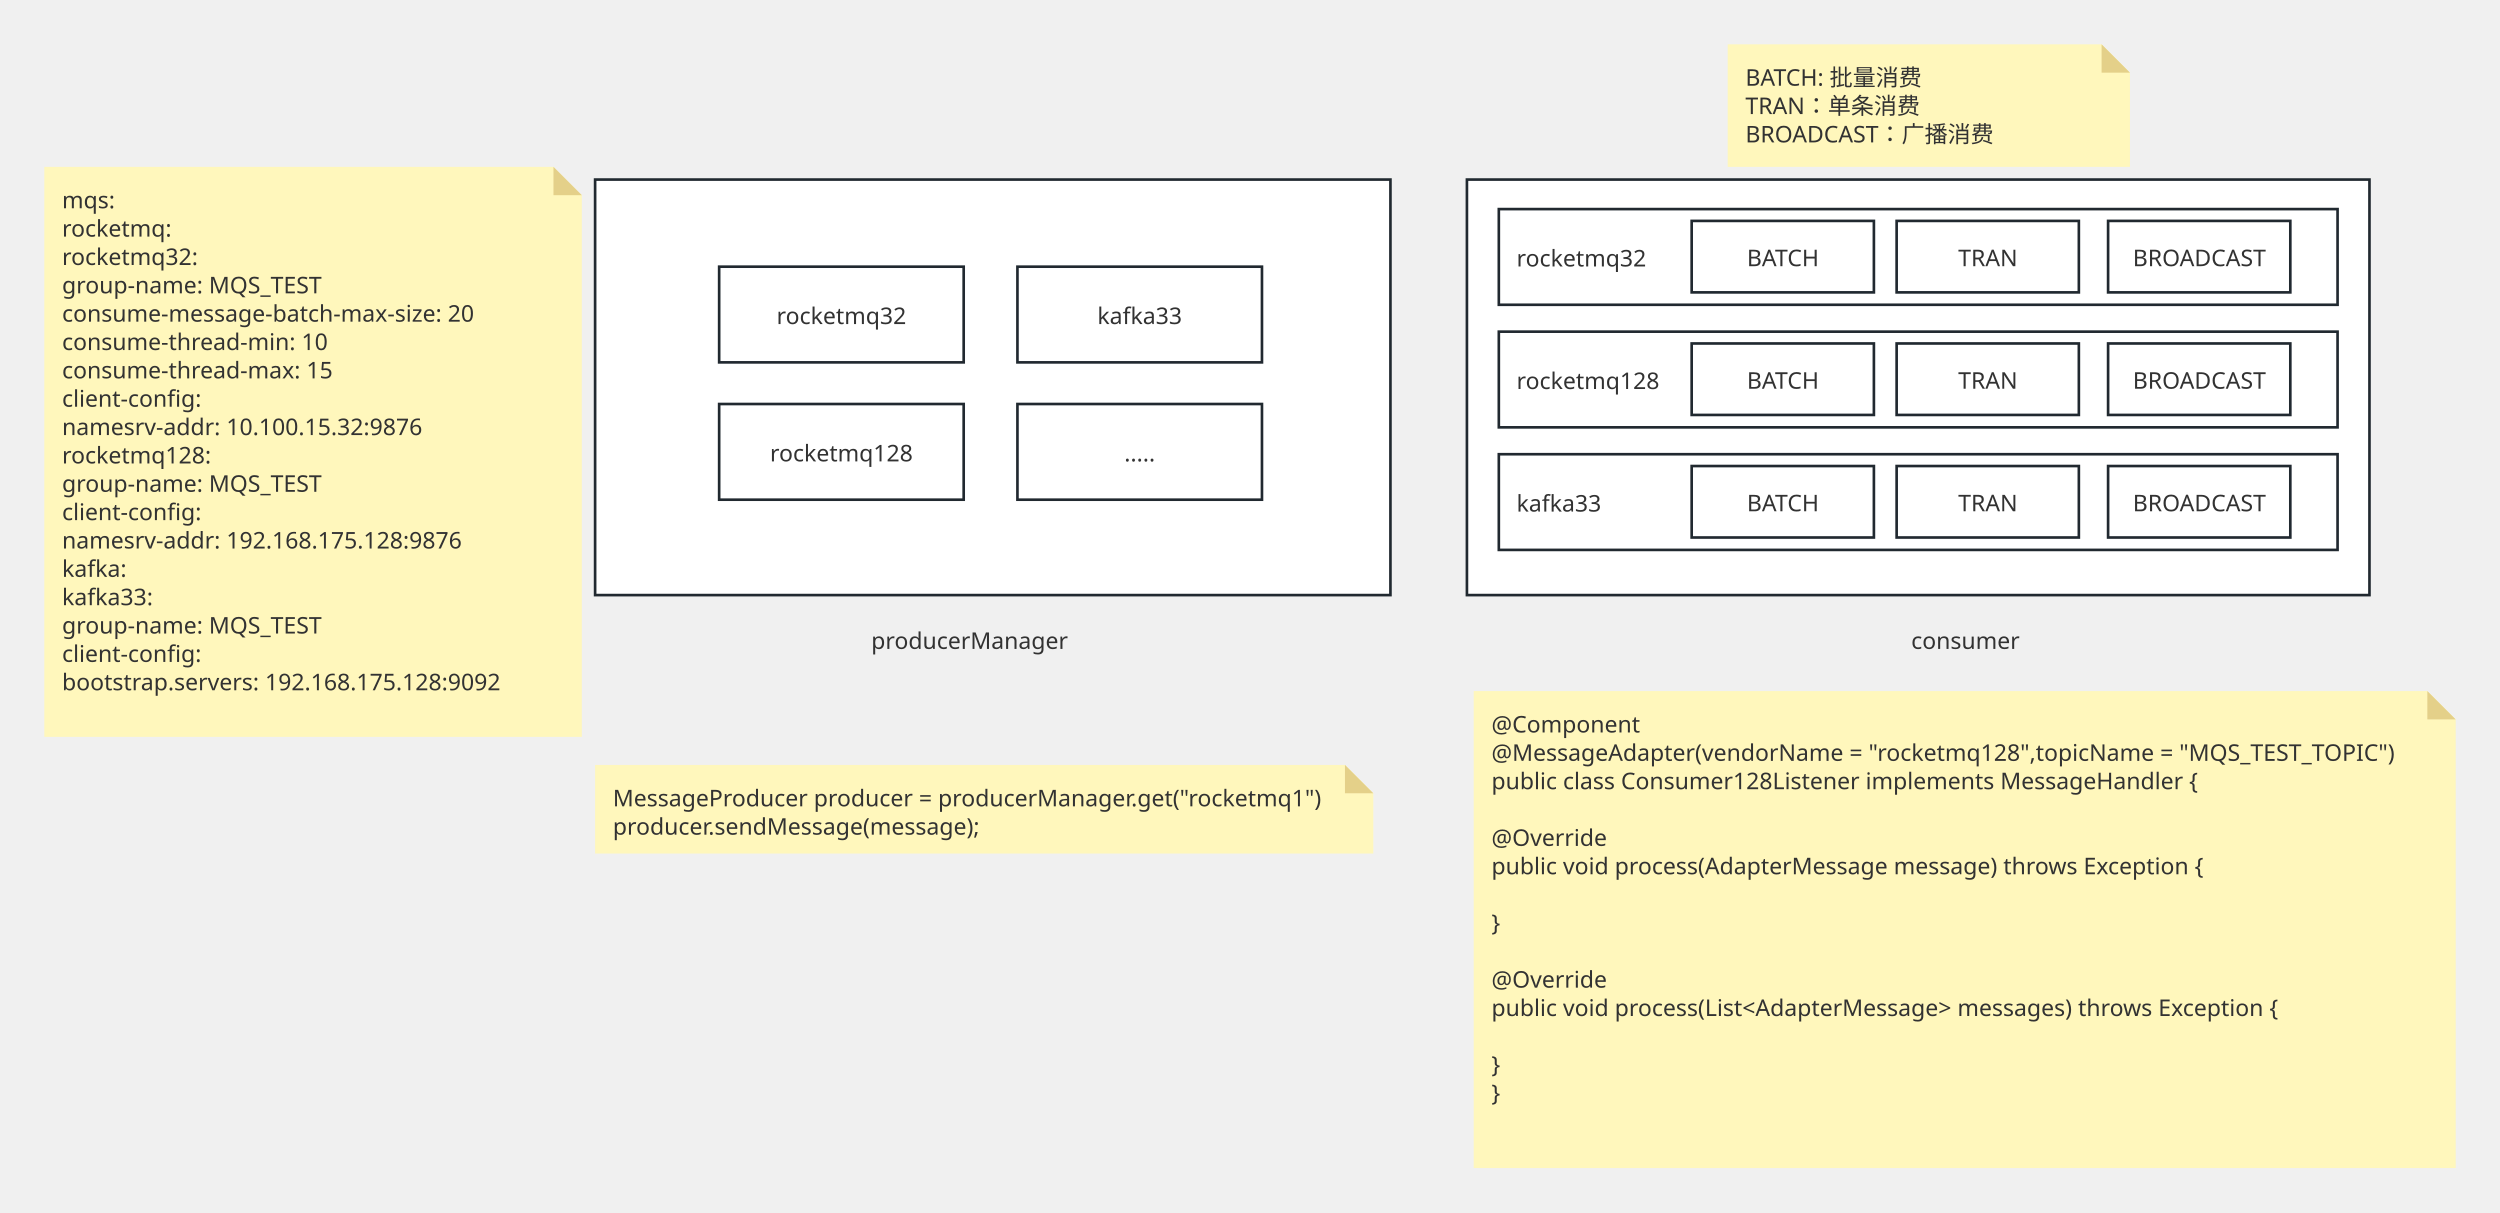
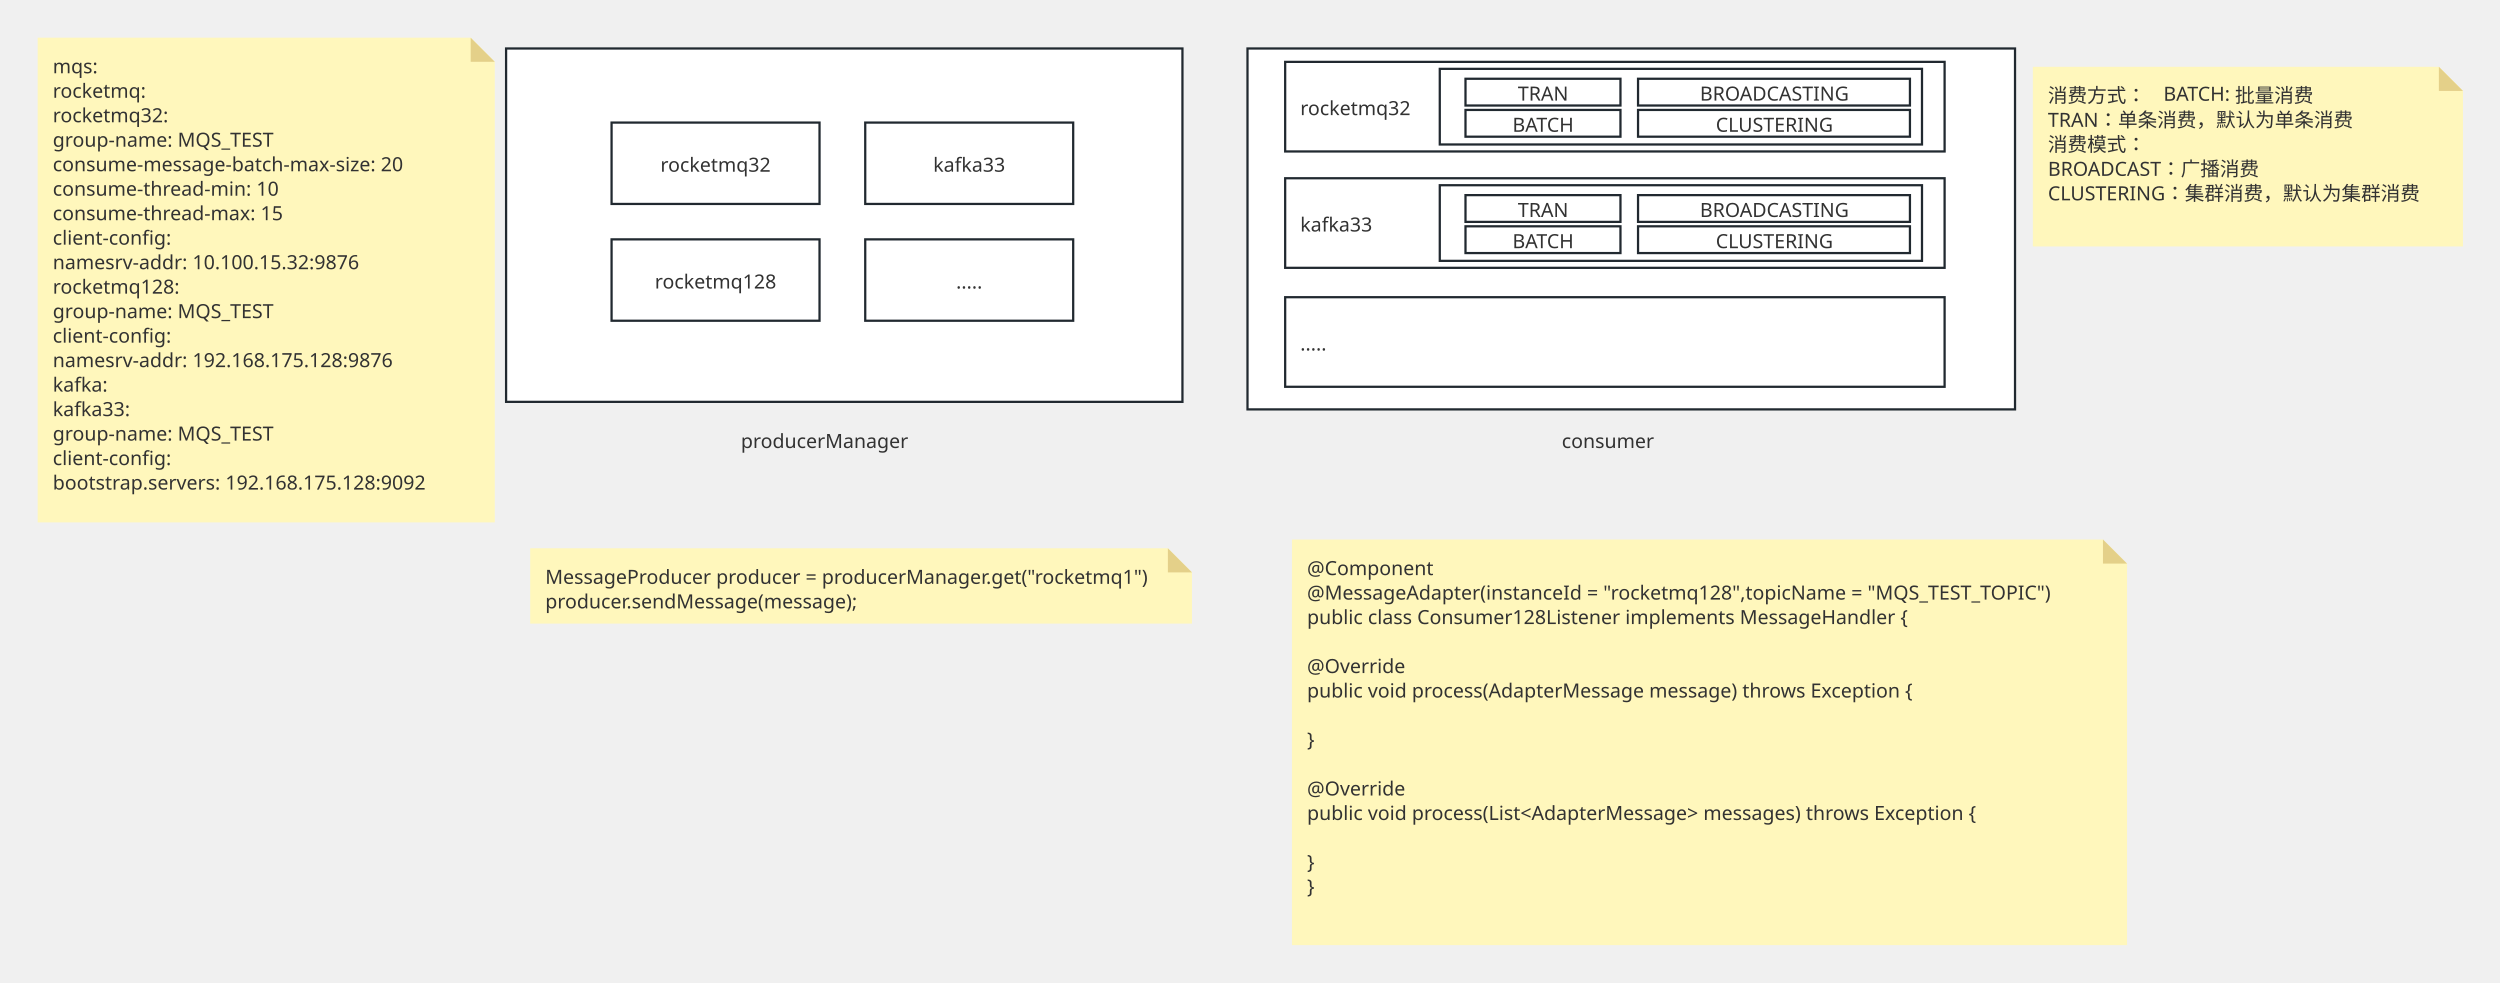
- <svg xmlns="http://www.w3.org/2000/svg" id="SvgjsSvg1006" width="1410.844" height="684.167" version="1.1">
+ <svg xmlns="http://www.w3.org/2000/svg" id="SvgjsSvg1006" width="1659" height="652.012" version="1.1">
  <defs id="SvgjsDefs1007">
    <pattern patternUnits="userSpaceOnUse" id="pattern_mark_0" width="300" height="300">
      <text x="150" y="100" fill="rgba(229,229,229,0.8)" font-size="18" transform="rotate(-45, 150, 150)" style="dominant-baseline: middle; text-anchor: middle;" />
    </pattern>
    <pattern patternUnits="userSpaceOnUse" id="pattern_mark_1" width="300" height="300">
      <text x="150" y="200" fill="rgba(229,229,229,0.8)" font-size="18" transform="rotate(-45, 150, 150)" style="dominant-baseline: middle; text-anchor: middle;" />
    </pattern>
  </defs>
-   <rect id="svgbackgroundid" width="1410.844" height="684.167" fill="transparent" />
-   <rect id="SvgjsRect1009" width="1410.844" height="684.167" fill="url(#pattern_mark_0)" />
-   <rect id="SvgjsRect1010" width="1410.844" height="684.167" fill="url(#pattern_mark_1)" />
-   <g id="SvgjsG1011" transform="translate(335.8437,101.3333)">
+   <rect id="svgbackgroundid" width="1659" height="652.012" fill="transparent" />
+   <rect id="SvgjsRect1009" width="1659" height="652.012" fill="url(#pattern_mark_0)" />
+   <rect id="SvgjsRect1010" width="1659" height="652.012" fill="url(#pattern_mark_1)" />
+   <g id="SvgjsG1011" transform="translate(335.8375,32.175)">
    <path id="SvgjsPath1012" d="M 0 0L 448.833 0L 448.833 234.5L 0 234.5Z" stroke="rgba(33,41,48,1)" stroke-width="1.5" fill-opacity="1" fill="#ffffff" />
    <g id="SvgjsG1013">
      <text id="SvgjsText1014" font-family="微软雅黑" text-anchor="middle" font-size="13px" width="429px" fill="#323232" font-weight="400" align="middle" lineHeight="125%" anchor="middle" family="微软雅黑" size="13px" weight="400" font-style="" opacity="1" y="106.625" transform="rotate(0)" />
    </g>
  </g>
-   <g id="SvgjsG1015" transform="translate(439.6771,340.8333)">
+   <g id="SvgjsG1015" transform="translate(439.6708,271.675)">
    <path id="SvgjsPath1016" d="M 0 0L 214.167 0L 214.167 40L 0 40Z" stroke="none" fill="none" />
    <g id="SvgjsG1017">
      <text id="SvgjsText1018" font-family="微软雅黑" text-anchor="middle" font-size="13px" width="215px" fill="#323232" font-weight="400" align="middle" lineHeight="125%" anchor="middle" family="微软雅黑" size="13px" weight="400" font-style="" opacity="1" y="9.375" transform="rotate(0)">
-         <tspan id="SvgjsTspan1019" dy="16" x="107.5">
-           <tspan id="SvgjsTspan1020" style="text-decoration:;">producerManager</tspan>
-         </tspan>
-       </text>
-     </g>
-   </g>
-   <g id="SvgjsG1021" transform="translate(405.8437,150.5)">
+         <tspan id="SvgjsTspan1019" dy="16.25" x="107.5">
+           <tspan id="SvgjsTspan1020" style="">producerManager</tspan>
+         </tspan>
+       </text>
+     </g>
+   </g>
+   <g id="SvgjsG1021" transform="translate(405.8375,81.34166)">
    <path id="SvgjsPath1022" d="M 0 0L 138 0L 138 54L 0 54Z" stroke="rgba(33,41,48,1)" stroke-width="1.5" fill-opacity="1" fill="#ffffff" />
    <g id="SvgjsG1023">
      <text id="SvgjsText1024" font-family="微软雅黑" text-anchor="middle" font-size="13px" width="118px" fill="#323232" font-weight="400" align="middle" lineHeight="125%" anchor="middle" family="微软雅黑" size="13px" weight="400" font-style="" opacity="1" y="16.375" transform="rotate(0)">
-         <tspan id="SvgjsTspan1025" dy="16" x="69">
-           <tspan id="SvgjsTspan1026" style="text-decoration:;">rocketmq32</tspan>
-         </tspan>
-       </text>
-     </g>
-   </g>
-   <g id="SvgjsG1027" transform="translate(405.8437,228)">
+         <tspan id="SvgjsTspan1025" dy="16.25" x="69">
+           <tspan id="SvgjsTspan1026" style="">rocketmq32</tspan>
+         </tspan>
+       </text>
+     </g>
+   </g>
+   <g id="SvgjsG1027" transform="translate(405.8375,158.8417)">
    <path id="SvgjsPath1028" d="M 0 0L 138 0L 138 54L 0 54Z" stroke="rgba(33,41,48,1)" stroke-width="1.5" fill-opacity="1" fill="#ffffff" />
    <g id="SvgjsG1029">
      <text id="SvgjsText1030" font-family="微软雅黑" text-anchor="middle" font-size="13px" width="118px" fill="#323232" font-weight="400" align="middle" lineHeight="125%" anchor="middle" family="微软雅黑" size="13px" weight="400" font-style="" opacity="1" y="16.375" transform="rotate(0)">
-         <tspan id="SvgjsTspan1031" dy="16" x="69">
-           <tspan id="SvgjsTspan1032" style="text-decoration:;">rocketmq128</tspan>
-         </tspan>
-       </text>
-     </g>
-   </g>
-   <g id="SvgjsG1033" transform="translate(574.1771,150.5)">
+         <tspan id="SvgjsTspan1031" dy="16.25" x="69">
+           <tspan id="SvgjsTspan1032" style="">rocketmq128</tspan>
+         </tspan>
+       </text>
+     </g>
+   </g>
+   <g id="SvgjsG1033" transform="translate(574.1708,81.34166)">
    <path id="SvgjsPath1034" d="M 0 0L 138 0L 138 54L 0 54Z" stroke="rgba(33,41,48,1)" stroke-width="1.5" fill-opacity="1" fill="#ffffff" />
    <g id="SvgjsG1035">
      <text id="SvgjsText1036" font-family="微软雅黑" text-anchor="middle" font-size="13px" width="118px" fill="#323232" font-weight="400" align="middle" lineHeight="125%" anchor="middle" family="微软雅黑" size="13px" weight="400" font-style="" opacity="1" y="16.375" transform="rotate(0)">
-         <tspan id="SvgjsTspan1037" dy="16" x="69">
-           <tspan id="SvgjsTspan1038" style="text-decoration:;">kafka33</tspan>
-         </tspan>
-       </text>
-     </g>
-   </g>
-   <g id="SvgjsG1039" transform="translate(574.1771,228)">
+         <tspan id="SvgjsTspan1037" dy="16.25" x="69">
+           <tspan id="SvgjsTspan1038" style="">kafka33</tspan>
+         </tspan>
+       </text>
+     </g>
+   </g>
+   <g id="SvgjsG1039" transform="translate(574.1708,158.8417)">
    <path id="SvgjsPath1040" d="M 0 0L 138 0L 138 54L 0 54Z" stroke="rgba(33,41,48,1)" stroke-width="1.5" fill-opacity="1" fill="#ffffff" />
    <g id="SvgjsG1041">
      <text id="SvgjsText1042" font-family="微软雅黑" text-anchor="middle" font-size="13px" width="118px" fill="#323232" font-weight="400" align="middle" lineHeight="125%" anchor="middle" family="微软雅黑" size="13px" weight="400" font-style="" opacity="1" y="16.375" transform="rotate(0)">
-         <tspan id="SvgjsTspan1043" dy="16" x="69">
-           <tspan id="SvgjsTspan1044" style="text-decoration:;">.....</tspan>
-         </tspan>
-       </text>
-     </g>
-   </g>
-   <g id="SvgjsG1045" transform="translate(335.8437,431.6667)">
+         <tspan id="SvgjsTspan1043" dy="16.25" x="69">
+           <tspan id="SvgjsTspan1044" style="">.....</tspan>
+         </tspan>
+       </text>
+     </g>
+   </g>
+   <g id="SvgjsG1045" transform="translate(351.8375,363.8417)">
    <path id="SvgjsPath1046" d="M 0 0L 423.167 0L 439.167 16L 439.167 50L 0 50L 0 0Z" stroke="none" fill-opacity="1" fill="#fff7bc" />
    <path id="SvgjsPath1047" d="M 423.167 0L 423.167 16L 439.167 16Z" stroke="none" fill-opacity="1" fill="#e4d089" />
    <path id="SvgjsPath1048" d="M 0 0L 423.167 0L 439.167 16L 439.167 50L 0 50L 0 0Z" stroke="none" fill="none" />
    <g id="SvgjsG1049">
      <text id="SvgjsText1050" font-family="微软雅黑" text-anchor="start" font-size="13px" width="420px" fill="#323232" font-weight="400" align="top" lineHeight="125%" anchor="start" family="微软雅黑" size="13px" weight="400" font-style="" opacity="1" y="7.375" transform="rotate(0)">
-         <tspan id="SvgjsTspan1051" dy="16" x="10">
-           <tspan id="SvgjsTspan1052" style="text-decoration:;">MessageProducer producer = producerManager.get("rocketmq1")</tspan>
-         </tspan>
-         <tspan id="SvgjsTspan1053" dy="16" x="10">
-           <tspan id="SvgjsTspan1054" style="text-decoration:;">producer.sendMessage(message);</tspan>
-         </tspan>
-       </text>
-     </g>
-   </g>
-   <g id="SvgjsG1055" transform="translate(25.0104,94.16667)">
+         <tspan id="SvgjsTspan1051" dy="16.25" x="10">
+           <tspan id="SvgjsTspan1052" style="">MessageProducer producer = producerManager.get("rocketmq1")</tspan>
+         </tspan>
+         <tspan id="SvgjsTspan1053" dy="16.25" x="10">
+           <tspan id="SvgjsTspan1054" style="">producer.sendMessage(message);</tspan>
+         </tspan>
+       </text>
+     </g>
+   </g>
+   <g id="SvgjsG1055" transform="translate(25.00417,25.00833)">
    <path id="SvgjsPath1056" d="M 0 0L 287.333 0L 303.333 16L 303.333 321.667L 0 321.667L 0 0Z" stroke="none" fill-opacity="1" fill="#fff7bc" />
    <path id="SvgjsPath1057" d="M 287.333 0L 287.333 16L 303.333 16Z" stroke="none" fill-opacity="1" fill="#e4d089" />
    <path id="SvgjsPath1058" d="M 0 0L 287.333 0L 303.333 16L 303.333 321.667L 0 321.667L 0 0Z" stroke="none" fill="none" />
    <g id="SvgjsG1059">
      <text id="SvgjsText1060" font-family="微软雅黑" text-anchor="start" font-size="13px" width="284px" fill="#323232" font-weight="400" align="top" lineHeight="125%" anchor="start" family="微软雅黑" size="13px" weight="400" font-style="" opacity="1" y="7.375" transform="rotate(0)">
-         <tspan id="SvgjsTspan1061" dy="16" x="10">
-           <tspan id="SvgjsTspan1062" style="text-decoration:;">mqs:</tspan>
-         </tspan>
-         <tspan id="SvgjsTspan1063" dy="16" x="10">
-           <tspan id="SvgjsTspan1064" style="text-decoration:;">  rocketmq:</tspan>
-         </tspan>
-         <tspan id="SvgjsTspan1065" dy="16" x="10">
-           <tspan id="SvgjsTspan1066" style="text-decoration:;">    rocketmq32:</tspan>
-         </tspan>
-         <tspan id="SvgjsTspan1067" dy="16" x="10">
-           <tspan id="SvgjsTspan1068" style="text-decoration:;">      group-name: MQS_TEST</tspan>
-         </tspan>
-         <tspan id="SvgjsTspan1069" dy="16" x="10">
-           <tspan id="SvgjsTspan1070" style="text-decoration:;">      consume-message-batch-max-size: 20</tspan>
-         </tspan>
-         <tspan id="SvgjsTspan1071" dy="16" x="10">
-           <tspan id="SvgjsTspan1072" style="text-decoration:;">      consume-thread-min: 10</tspan>
-         </tspan>
-         <tspan id="SvgjsTspan1073" dy="16" x="10">
-           <tspan id="SvgjsTspan1074" style="text-decoration:;">      consume-thread-max: 15</tspan>
-         </tspan>
-         <tspan id="SvgjsTspan1075" dy="16" x="10">
-           <tspan id="SvgjsTspan1076" style="text-decoration:;">      client-config:</tspan>
-         </tspan>
-         <tspan id="SvgjsTspan1077" dy="16" x="10">
-           <tspan id="SvgjsTspan1078" style="text-decoration:;">        namesrv-addr: 10.100.15.32:9876</tspan>
-         </tspan>
-         <tspan id="SvgjsTspan1079" dy="16" x="10">
-           <tspan id="SvgjsTspan1080" style="text-decoration:;">    rocketmq128:</tspan>
-         </tspan>
-         <tspan id="SvgjsTspan1081" dy="16" x="10">
-           <tspan id="SvgjsTspan1082" style="text-decoration:;">      group-name: MQS_TEST</tspan>
-         </tspan>
-         <tspan id="SvgjsTspan1083" dy="16" x="10">
-           <tspan id="SvgjsTspan1084" style="text-decoration:;">      client-config:</tspan>
-         </tspan>
-         <tspan id="SvgjsTspan1085" dy="16" x="10">
-           <tspan id="SvgjsTspan1086" style="text-decoration:;">        namesrv-addr: 192.168.175.128:9876</tspan>
-         </tspan>
-         <tspan id="SvgjsTspan1087" dy="16" x="10">
-           <tspan id="SvgjsTspan1088" style="text-decoration:;">  kafka:</tspan>
-         </tspan>
-         <tspan id="SvgjsTspan1089" dy="16" x="10">
-           <tspan id="SvgjsTspan1090" style="text-decoration:;">    kafka33:</tspan>
-         </tspan>
-         <tspan id="SvgjsTspan1091" dy="16" x="10">
-           <tspan id="SvgjsTspan1092" style="text-decoration:;">      group-name: MQS_TEST</tspan>
-         </tspan>
-         <tspan id="SvgjsTspan1093" dy="16" x="10">
-           <tspan id="SvgjsTspan1094" style="text-decoration:;">      client-config:</tspan>
-         </tspan>
-         <tspan id="SvgjsTspan1095" dy="16" x="10">
-           <tspan id="SvgjsTspan1096" style="text-decoration:;">        bootstrap.servers: 192.168.175.128:9092</tspan>
-         </tspan>
-       </text>
-     </g>
-   </g>
-   <g id="SvgjsG1097" transform="translate(827.8437,101.3333)">
-     <path id="SvgjsPath1098" d="M 0 0L 509.333 0L 509.333 234.5L 0 234.5Z" stroke="rgba(33,41,48,1)" stroke-width="1.5" fill-opacity="1" fill="#ffffff" />
+         <tspan id="SvgjsTspan1061" dy="16.25" x="10">
+           <tspan id="SvgjsTspan1062" style="">mqs:</tspan>
+         </tspan>
+         <tspan id="SvgjsTspan1063" dy="16.25" x="10">
+           <tspan id="SvgjsTspan1064" style="">  rocketmq:</tspan>
+         </tspan>
+         <tspan id="SvgjsTspan1065" dy="16.25" x="10">
+           <tspan id="SvgjsTspan1066" style="">    rocketmq32:</tspan>
+         </tspan>
+         <tspan id="SvgjsTspan1067" dy="16.25" x="10">
+           <tspan id="SvgjsTspan1068" style="">      group-name: MQS_TEST</tspan>
+         </tspan>
+         <tspan id="SvgjsTspan1069" dy="16.25" x="10">
+           <tspan id="SvgjsTspan1070" style="">      consume-message-batch-max-size: 20</tspan>
+         </tspan>
+         <tspan id="SvgjsTspan1071" dy="16.25" x="10">
+           <tspan id="SvgjsTspan1072" style="">      consume-thread-min: 10</tspan>
+         </tspan>
+         <tspan id="SvgjsTspan1073" dy="16.25" x="10">
+           <tspan id="SvgjsTspan1074" style="">      consume-thread-max: 15</tspan>
+         </tspan>
+         <tspan id="SvgjsTspan1075" dy="16.25" x="10">
+           <tspan id="SvgjsTspan1076" style="">      client-config:</tspan>
+         </tspan>
+         <tspan id="SvgjsTspan1077" dy="16.25" x="10">
+           <tspan id="SvgjsTspan1078" style="">        namesrv-addr: 10.100.15.32:9876</tspan>
+         </tspan>
+         <tspan id="SvgjsTspan1079" dy="16.25" x="10">
+           <tspan id="SvgjsTspan1080" style="">    rocketmq128:</tspan>
+         </tspan>
+         <tspan id="SvgjsTspan1081" dy="16.25" x="10">
+           <tspan id="SvgjsTspan1082" style="">      group-name: MQS_TEST</tspan>
+         </tspan>
+         <tspan id="SvgjsTspan1083" dy="16.25" x="10">
+           <tspan id="SvgjsTspan1084" style="">      client-config:</tspan>
+         </tspan>
+         <tspan id="SvgjsTspan1085" dy="16.25" x="10">
+           <tspan id="SvgjsTspan1086" style="">        namesrv-addr: 192.168.175.128:9876</tspan>
+         </tspan>
+         <tspan id="SvgjsTspan1087" dy="16.25" x="10">
+           <tspan id="SvgjsTspan1088" style="">  kafka:</tspan>
+         </tspan>
+         <tspan id="SvgjsTspan1089" dy="16.25" x="10">
+           <tspan id="SvgjsTspan1090" style="">    kafka33:</tspan>
+         </tspan>
+         <tspan id="SvgjsTspan1091" dy="16.25" x="10">
+           <tspan id="SvgjsTspan1092" style="">      group-name: MQS_TEST</tspan>
+         </tspan>
+         <tspan id="SvgjsTspan1093" dy="16.25" x="10">
+           <tspan id="SvgjsTspan1094" style="">      client-config:</tspan>
+         </tspan>
+         <tspan id="SvgjsTspan1095" dy="16.25" x="10">
+           <tspan id="SvgjsTspan1096" style="">        bootstrap.servers: 192.168.175.128:9092</tspan>
+         </tspan>
+       </text>
+     </g>
+   </g>
+   <g id="SvgjsG1097" transform="translate(827.8375,32.175)">
+     <path id="SvgjsPath1098" d="M 0 0L 509.333 0L 509.333 239.5L 0 239.5Z" stroke="rgba(33,41,48,1)" stroke-width="1.5" fill-opacity="1" fill="#ffffff" />
    <g id="SvgjsG1099">
-       <text id="SvgjsText1100" font-family="微软雅黑" text-anchor="middle" font-size="13px" width="490px" fill="#323232" font-weight="400" align="middle" lineHeight="125%" anchor="middle" family="微软雅黑" size="13px" weight="400" font-style="" opacity="1" y="106.625" transform="rotate(0)" />
-     </g>
-   </g>
-   <g id="SvgjsG1101" transform="translate(845.8437,118)">
-     <path id="SvgjsPath1102" d="M 0 0L 473.333 0L 473.333 54L 0 54Z" stroke="rgba(33,41,48,1)" stroke-width="1.5" fill-opacity="1" fill="#ffffff" />
+       <text id="SvgjsText1100" font-family="微软雅黑" text-anchor="middle" font-size="13px" width="490px" fill="#323232" font-weight="400" align="middle" lineHeight="125%" anchor="middle" family="微软雅黑" size="13px" weight="400" font-style="" opacity="1" y="109.125" transform="rotate(0)" />
+     </g>
+   </g>
+   <g id="SvgjsG1101" transform="translate(959.5042,271.675)">
+     <path id="SvgjsPath1102" d="M 0 0L 214.167 0L 214.167 40L 0 40Z" stroke="none" fill="none" />
    <g id="SvgjsG1103">
-       <text id="SvgjsText1104" font-family="微软雅黑" text-anchor="start" font-size="13px" width="454px" fill="#323232" font-weight="400" align="middle" lineHeight="125%" anchor="start" family="微软雅黑" size="13px" weight="400" font-style="" opacity="1" y="16.375" transform="rotate(0)">
-         <tspan id="SvgjsTspan1105" dy="16" x="10">
-           <tspan id="SvgjsTspan1106" style="text-decoration:;">rocketmq32</tspan>
-         </tspan>
-       </text>
-     </g>
-   </g>
-   <g id="SvgjsG1107" transform="translate(1001.677,340.8333)">
-     <path id="SvgjsPath1108" d="M 0 0L 214.167 0L 214.167 40L 0 40Z" stroke="none" fill="none" />
-     <g id="SvgjsG1109">
-       <text id="SvgjsText1110" font-family="微软雅黑" text-anchor="middle" font-size="13px" width="215px" fill="#323232" font-weight="400" align="middle" lineHeight="125%" anchor="middle" family="微软雅黑" size="13px" weight="400" font-style="" opacity="1" y="9.375" transform="rotate(0)">
-         <tspan id="SvgjsTspan1111" dy="16" x="107.5">
-           <tspan id="SvgjsTspan1112" style="text-decoration:;">consumer</tspan>
-         </tspan>
-       </text>
-     </g>
-   </g>
-   <g id="SvgjsG1113" transform="translate(1189.677,124.6667)">
-     <path id="SvgjsPath1114" d="M 0 0L 102.833 0L 102.833 40.333L 0 40.333Z" stroke="rgba(33,41,48,1)" stroke-width="1.5" fill-opacity="1" fill="#ffffff" />
-     <g id="SvgjsG1115">
-       <text id="SvgjsText1116" font-family="微软雅黑" text-anchor="middle" font-size="13px" width="83px" fill="#323232" font-weight="400" align="middle" lineHeight="125%" anchor="middle" family="微软雅黑" size="13px" weight="400" font-style="" opacity="1" y="9.542" transform="rotate(0)">
-         <tspan id="SvgjsTspan1117" dy="16" x="51.5">
-           <tspan id="SvgjsTspan1118" style="text-decoration:;">BROADCAST</tspan>
-         </tspan>
-       </text>
-     </g>
-   </g>
-   <g id="SvgjsG1119" transform="translate(954.6771,124.6667)">
-     <path id="SvgjsPath1120" d="M 0 0L 102.833 0L 102.833 40.333L 0 40.333Z" stroke="rgba(33,41,48,1)" stroke-width="1.5" fill-opacity="1" fill="#ffffff" />
-     <g id="SvgjsG1121">
-       <text id="SvgjsText1122" font-family="微软雅黑" text-anchor="middle" font-size="13px" width="83px" fill="#323232" font-weight="400" align="middle" lineHeight="125%" anchor="middle" family="微软雅黑" size="13px" weight="400" font-style="" opacity="1" y="9.542" transform="rotate(0)">
-         <tspan id="SvgjsTspan1123" dy="16" x="51.5">
-           <tspan id="SvgjsTspan1124" style="text-decoration:;fill: rgb(50, 50, 50);">BATCH</tspan>
-         </tspan>
-       </text>
-     </g>
-   </g>
-   <g id="SvgjsG1125" transform="translate(1070.344,124.6667)">
-     <path id="SvgjsPath1126" d="M 0 0L 102.833 0L 102.833 40.333L 0 40.333Z" stroke="rgba(33,41,48,1)" stroke-width="1.5" fill-opacity="1" fill="#ffffff" />
-     <g id="SvgjsG1127">
-       <text id="SvgjsText1128" font-family="微软雅黑" text-anchor="middle" font-size="13px" width="83px" fill="#323232" font-weight="400" align="middle" lineHeight="125%" anchor="middle" family="微软雅黑" size="13px" weight="400" font-style="" opacity="1" y="9.542" transform="rotate(0)">
-         <tspan id="SvgjsTspan1129" dy="16" x="51.5">
-           <tspan id="SvgjsTspan1130" style="text-decoration:;fill: rgb(50, 50, 50);">TRAN</tspan>
-         </tspan>
-       </text>
-     </g>
-   </g>
-   <g id="SvgjsG1131" transform="translate(845.8437,187.1667)">
-     <path id="SvgjsPath1132" d="M 0 0L 473.333 0L 473.333 54L 0 54Z" stroke="rgba(33,41,48,1)" stroke-width="1.5" fill-opacity="1" fill="#ffffff" />
-     <g id="SvgjsG1133">
-       <text id="SvgjsText1134" font-family="微软雅黑" text-anchor="start" font-size="13px" width="454px" fill="#323232" font-weight="400" align="middle" lineHeight="125%" anchor="start" family="微软雅黑" size="13px" weight="400" font-style="" opacity="1" y="16.375" transform="rotate(0)">
-         <tspan id="SvgjsTspan1135" dy="16" x="10">
-           <tspan id="SvgjsTspan1136" style="text-decoration:;">rocketmq128</tspan>
-         </tspan>
-       </text>
-     </g>
-   </g>
-   <g id="SvgjsG1137" transform="translate(1189.677,193.8333)">
-     <path id="SvgjsPath1138" d="M 0 0L 102.833 0L 102.833 40.333L 0 40.333Z" stroke="rgba(33,41,48,1)" stroke-width="1.5" fill-opacity="1" fill="#ffffff" />
-     <g id="SvgjsG1139">
-       <text id="SvgjsText1140" font-family="微软雅黑" text-anchor="middle" font-size="13px" width="83px" fill="#323232" font-weight="400" align="middle" lineHeight="125%" anchor="middle" family="微软雅黑" size="13px" weight="400" font-style="" opacity="1" y="9.542" transform="rotate(0)">
-         <tspan id="SvgjsTspan1141" dy="16" x="51.5">
-           <tspan id="SvgjsTspan1142" style="text-decoration:;">BROADCAST</tspan>
-         </tspan>
-       </text>
-     </g>
-   </g>
-   <g id="SvgjsG1143" transform="translate(954.6771,193.8333)">
-     <path id="SvgjsPath1144" d="M 0 0L 102.833 0L 102.833 40.333L 0 40.333Z" stroke="rgba(33,41,48,1)" stroke-width="1.5" fill-opacity="1" fill="#ffffff" />
-     <g id="SvgjsG1145">
-       <text id="SvgjsText1146" font-family="微软雅黑" text-anchor="middle" font-size="13px" width="83px" fill="#323232" font-weight="400" align="middle" lineHeight="125%" anchor="middle" family="微软雅黑" size="13px" weight="400" font-style="" opacity="1" y="9.542" transform="rotate(0)">
-         <tspan id="SvgjsTspan1147" dy="16" x="51.5">
-           <tspan id="SvgjsTspan1148" style="text-decoration:;fill: rgb(50, 50, 50);">BATCH</tspan>
-         </tspan>
-       </text>
-     </g>
-   </g>
-   <g id="SvgjsG1149" transform="translate(1070.344,193.8333)">
-     <path id="SvgjsPath1150" d="M 0 0L 102.833 0L 102.833 40.333L 0 40.333Z" stroke="rgba(33,41,48,1)" stroke-width="1.5" fill-opacity="1" fill="#ffffff" />
-     <g id="SvgjsG1151">
-       <text id="SvgjsText1152" font-family="微软雅黑" text-anchor="middle" font-size="13px" width="83px" fill="#323232" font-weight="400" align="middle" lineHeight="125%" anchor="middle" family="微软雅黑" size="13px" weight="400" font-style="" opacity="1" y="9.542" transform="rotate(0)">
-         <tspan id="SvgjsTspan1153" dy="16" x="51.5">
-           <tspan id="SvgjsTspan1154" style="text-decoration:;fill: rgb(50, 50, 50);">TRAN</tspan>
-         </tspan>
-       </text>
-     </g>
-   </g>
-   <g id="SvgjsG1155" transform="translate(845.8437,256.3333)">
-     <path id="SvgjsPath1156" d="M 0 0L 473.333 0L 473.333 54L 0 54Z" stroke="rgba(33,41,48,1)" stroke-width="1.5" fill-opacity="1" fill="#ffffff" />
-     <g id="SvgjsG1157">
-       <text id="SvgjsText1158" font-family="微软雅黑" text-anchor="start" font-size="13px" width="454px" fill="#323232" font-weight="400" align="middle" lineHeight="125%" anchor="start" family="微软雅黑" size="13px" weight="400" font-style="" opacity="1" y="16.375" transform="rotate(0)">
-         <tspan id="SvgjsTspan1159" dy="16" x="10">
-           <tspan id="SvgjsTspan1160" style="text-decoration:;">kafka33</tspan>
-         </tspan>
-       </text>
-     </g>
-   </g>
-   <g id="SvgjsG1161" transform="translate(1189.677,263)">
-     <path id="SvgjsPath1162" d="M 0 0L 102.833 0L 102.833 40.333L 0 40.333Z" stroke="rgba(33,41,48,1)" stroke-width="1.5" fill-opacity="1" fill="#ffffff" />
-     <g id="SvgjsG1163">
-       <text id="SvgjsText1164" font-family="微软雅黑" text-anchor="middle" font-size="13px" width="83px" fill="#323232" font-weight="400" align="middle" lineHeight="125%" anchor="middle" family="微软雅黑" size="13px" weight="400" font-style="" opacity="1" y="9.542" transform="rotate(0)">
-         <tspan id="SvgjsTspan1165" dy="16" x="51.5">
-           <tspan id="SvgjsTspan1166" style="text-decoration:;">BROADCAST</tspan>
-         </tspan>
-       </text>
-     </g>
-   </g>
-   <g id="SvgjsG1167" transform="translate(954.6771,263)">
-     <path id="SvgjsPath1168" d="M 0 0L 102.833 0L 102.833 40.333L 0 40.333Z" stroke="rgba(33,41,48,1)" stroke-width="1.5" fill-opacity="1" fill="#ffffff" />
-     <g id="SvgjsG1169">
-       <text id="SvgjsText1170" font-family="微软雅黑" text-anchor="middle" font-size="13px" width="83px" fill="#323232" font-weight="400" align="middle" lineHeight="125%" anchor="middle" family="微软雅黑" size="13px" weight="400" font-style="" opacity="1" y="9.542" transform="rotate(0)">
-         <tspan id="SvgjsTspan1171" dy="16" x="51.5">
-           <tspan id="SvgjsTspan1172" style="text-decoration:;fill: rgb(50, 50, 50);">BATCH</tspan>
-         </tspan>
-       </text>
-     </g>
-   </g>
-   <g id="SvgjsG1173" transform="translate(1070.344,263)">
-     <path id="SvgjsPath1174" d="M 0 0L 102.833 0L 102.833 40.333L 0 40.333Z" stroke="rgba(33,41,48,1)" stroke-width="1.5" fill-opacity="1" fill="#ffffff" />
-     <g id="SvgjsG1175">
-       <text id="SvgjsText1176" font-family="微软雅黑" text-anchor="middle" font-size="13px" width="83px" fill="#323232" font-weight="400" align="middle" lineHeight="125%" anchor="middle" family="微软雅黑" size="13px" weight="400" font-style="" opacity="1" y="9.542" transform="rotate(0)">
-         <tspan id="SvgjsTspan1177" dy="16" x="51.5">
-           <tspan id="SvgjsTspan1178" style="text-decoration:;fill: rgb(50, 50, 50);">TRAN</tspan>
-         </tspan>
-       </text>
-     </g>
-   </g>
-   <g id="SvgjsG1179" transform="translate(975.0104,25)">
-     <path id="SvgjsPath1180" d="M 0 0L 211 0L 227 16L 227 69.167L 0 69.167L 0 0Z" stroke="none" fill-opacity="1" fill="#fff7bc" />
-     <path id="SvgjsPath1181" d="M 211 0L 211 16L 227 16Z" stroke="none" fill-opacity="1" fill="#e4d089" />
-     <path id="SvgjsPath1182" d="M 0 0L 211 0L 227 16L 227 69.167L 0 69.167L 0 0Z" stroke="none" fill="none" />
+       <text id="SvgjsText1104" font-family="微软雅黑" text-anchor="middle" font-size="13px" width="215px" fill="#323232" font-weight="400" align="middle" lineHeight="125%" anchor="middle" family="微软雅黑" size="13px" weight="400" font-style="" opacity="1" y="9.375" transform="rotate(0)">
+         <tspan id="SvgjsTspan1105" dy="16.25" x="107.5">
+           <tspan id="SvgjsTspan1106" style="">consumer</tspan>
+         </tspan>
+       </text>
+     </g>
+   </g>
+   <g id="SvgjsG1107" transform="translate(1349.004,44.325)">
+     <path id="SvgjsPath1108" d="M 0 0L 269.433 0L 285.433 16L 285.433 119.25L 0 119.25L 0 0Z" stroke="none" fill-opacity="1" fill="#fff7bc" />
+     <path id="SvgjsPath1109" d="M 269.433 0L 269.433 16L 285.433 16Z" stroke="none" fill-opacity="1" fill="#e4d089" />
+     <path id="SvgjsPath1110" d="M 0 0L 269.433 0L 285.433 16L 285.433 119.25L 0 119.25L 0 0Z" stroke="none" fill="none" />
+     <g id="SvgjsG1111">
+       <text id="SvgjsText1112" font-family="微软雅黑" text-anchor="start" font-size="13px" width="266px" fill="#323232" font-weight="400" align="top" lineHeight="125%" anchor="start" family="微软雅黑" size="13px" weight="400" font-style="" opacity="1" y="7.375" transform="rotate(0)">
+         <tspan id="SvgjsTspan1113" dy="16.25" x="10">
+           <tspan id="SvgjsTspan1114" style="">消费方式：    BATCH: 批量消费</tspan>
+         </tspan>
+         <tspan id="SvgjsTspan1115" dy="16.25" x="10">
+           <tspan id="SvgjsTspan1116" style="">    TRAN：单条消费，默认为单条消费</tspan>
+         </tspan>
+         <tspan id="SvgjsTspan1117" dy="16.25" x="10">
+           <tspan id="SvgjsTspan1118" style="">消费模式：</tspan>
+         </tspan>
+         <tspan id="SvgjsTspan1119" dy="16.25" x="10">
+           <tspan id="SvgjsTspan1120" style="">    BROADCAST：广播消费</tspan>
+         </tspan>
+         <tspan id="SvgjsTspan1121" dy="16.25" x="10">
+           <tspan id="SvgjsTspan1122" style="">    CLUSTERING：集群消费，默认为集群消费</tspan>
+         </tspan>
+         <tspan id="SvgjsTspan1123" dy="16.25" x="10">
+           <tspan id="SvgjsTspan1124" style="">    </tspan>
+         </tspan>
+       </text>
+     </g>
+   </g>
+   <g id="SvgjsG1125" transform="translate(857.3542,358.0217)">
+     <path id="SvgjsPath1126" d="M 0 0L 538.167 0L 554.167 16L 554.167 269.167L 0 269.167L 0 0Z" stroke="none" fill-opacity="1" fill="#fff7bc" />
+     <path id="SvgjsPath1127" d="M 538.167 0L 538.167 16L 554.167 16Z" stroke="none" fill-opacity="1" fill="#e4d089" />
+     <path id="SvgjsPath1128" d="M 0 0L 538.167 0L 554.167 16L 554.167 269.167L 0 269.167L 0 0Z" stroke="none" fill="none" />
+     <g id="SvgjsG1129">
+       <text id="SvgjsText1130" font-family="微软雅黑" text-anchor="start" font-size="13px" width="535px" fill="#323232" font-weight="400" align="top" lineHeight="125%" anchor="start" family="微软雅黑" size="13px" weight="400" font-style="" opacity="1" y="7.375" transform="rotate(0)">
+         <tspan id="SvgjsTspan1131" dy="16.25" x="10">
+           <tspan id="SvgjsTspan1132" style="">@Component</tspan>
+         </tspan>
+         <tspan id="SvgjsTspan1133" dy="16.25" x="10">
+           <tspan id="SvgjsTspan1134" style="">@MessageAdapter(instanceId = "rocketmq128",topicName = "MQS_TEST_TOPIC")</tspan>
+         </tspan>
+         <tspan id="SvgjsTspan1135" dy="16.25" x="10">
+           <tspan id="SvgjsTspan1136" style="">public class Consumer128Listener implements MessageHandler {</tspan>
+         </tspan>
+         <tspan id="SvgjsTspan1137" dy="16.25" x="10">
+           <tspan id="SvgjsTspan1138" style=""> </tspan>
+         </tspan>
+         <tspan id="SvgjsTspan1139" dy="16.25" x="10">
+           <tspan id="SvgjsTspan1140" style="">    @Override</tspan>
+         </tspan>
+         <tspan id="SvgjsTspan1141" dy="16.25" x="10">
+           <tspan id="SvgjsTspan1142" style="">    public void process(AdapterMessage message) throws Exception {</tspan>
+         </tspan>
+         <tspan id="SvgjsTspan1143" dy="16.25" x="10">
+           <tspan id="SvgjsTspan1144" style=""> </tspan>
+         </tspan>
+         <tspan id="SvgjsTspan1145" dy="16.25" x="10">
+           <tspan id="SvgjsTspan1146" style="">    }</tspan>
+         </tspan>
+         <tspan id="SvgjsTspan1147" dy="16.25" x="10">
+           <tspan id="SvgjsTspan1148" style=""> </tspan>
+         </tspan>
+         <tspan id="SvgjsTspan1149" dy="16.25" x="10">
+           <tspan id="SvgjsTspan1150" style="">    @Override</tspan>
+         </tspan>
+         <tspan id="SvgjsTspan1151" dy="16.25" x="10">
+           <tspan id="SvgjsTspan1152" style="">    public void process(List&lt;AdapterMessage&gt; messages) throws Exception {</tspan>
+         </tspan>
+         <tspan id="SvgjsTspan1153" dy="16.25" x="10">
+           <tspan id="SvgjsTspan1154" style=""> </tspan>
+         </tspan>
+         <tspan id="SvgjsTspan1155" dy="16.25" x="10">
+           <tspan id="SvgjsTspan1156" style="">    }</tspan>
+         </tspan>
+         <tspan id="SvgjsTspan1157" dy="16.25" x="10">
+           <tspan id="SvgjsTspan1158" style="">}</tspan>
+         </tspan>
+       </text>
+     </g>
+   </g>
+   <g id="SvgjsG1159" transform="translate(852.8375,41.05833)">
+     <path id="SvgjsPath1160" d="M 0 0L 437.6 0L 437.6 59.45L 0 59.45Z" stroke="rgba(33,41,48,1)" stroke-width="1.5" fill-opacity="1" fill="#ffffff" />
+     <g id="SvgjsG1161">
+       <text id="SvgjsText1162" font-family="微软雅黑" text-anchor="start" font-size="13px" width="418px" fill="#323232" font-weight="400" align="middle" lineHeight="125%" anchor="start" family="微软雅黑" size="13px" weight="400" font-style="" opacity="1" y="19.1" transform="rotate(0)">
+         <tspan id="SvgjsTspan1163" dy="16.25" x="10">
+           <tspan id="SvgjsTspan1164" style="">rocketmq32</tspan>
+         </tspan>
+       </text>
+     </g>
+   </g>
+   <g id="SvgjsG1165" transform="translate(955.4375,45.68841)">
+     <path id="SvgjsPath1166" d="M 0 0L 320 0L 320 50.19L 0 50.19Z" stroke="rgba(33,41,48,1)" stroke-width="1.5" fill-opacity="1" fill="#ffffff" />
+     <g id="SvgjsG1167">
+       <text id="SvgjsText1168" font-family="微软雅黑" text-anchor="middle" font-size="13px" width="300px" fill="#323232" font-weight="400" align="middle" lineHeight="125%" anchor="middle" family="微软雅黑" size="13px" weight="400" font-style="" opacity="1" y="14.47" transform="rotate(0)" />
+     </g>
+   </g>
+   <g id="SvgjsG1169" transform="translate(972.5042,52.26299)">
+     <path id="SvgjsPath1170" d="M 0 0L 102.833 0L 102.833 17.757L 0 17.757Z" stroke="rgba(33,41,48,1)" stroke-width="1.5" fill-opacity="1" fill="#ffffff" />
+     <g id="SvgjsG1171">
+       <text id="SvgjsText1172" font-family="微软雅黑" text-anchor="middle" font-size="13px" width="83px" fill="#323232" font-weight="400" align="middle" lineHeight="125%" anchor="middle" family="微软雅黑" size="13px" weight="400" font-style="" opacity="1" y="-1.746" transform="rotate(0)">
+         <tspan id="SvgjsTspan1173" dy="16.25" x="51.5">
+           <tspan id="SvgjsTspan1174" style="fill: rgb(50, 50, 50);">TRAN</tspan>
+         </tspan>
+       </text>
+     </g>
+   </g>
+   <g id="SvgjsG1175" transform="translate(1087.004,52.26299)">
+     <path id="SvgjsPath1176" d="M 0 0L 180.433 0L 180.433 17.757L 0 17.757Z" stroke="rgba(33,41,48,1)" stroke-width="1.5" fill-opacity="1" fill="#ffffff" />
+     <g id="SvgjsG1177">
+       <text id="SvgjsText1178" font-family="微软雅黑" text-anchor="middle" font-size="13px" width="161px" fill="#323232" font-weight="400" align="middle" lineHeight="125%" anchor="middle" family="微软雅黑" size="13px" weight="400" font-style="" opacity="1" y="-1.746" transform="rotate(0)">
+         <tspan id="SvgjsTspan1179" dy="16.25" x="90.5">
+           <tspan id="SvgjsTspan1180" style="">BROADCASTING</tspan>
+         </tspan>
+       </text>
+     </g>
+   </g>
+   <g id="SvgjsG1181" transform="translate(972.5042,72.95529)">
+     <path id="SvgjsPath1182" d="M 0 0L 102.833 0L 102.833 17.757L 0 17.757Z" stroke="rgba(33,41,48,1)" stroke-width="1.5" fill-opacity="1" fill="#ffffff" />
    <g id="SvgjsG1183">
-       <text id="SvgjsText1184" font-family="微软雅黑" text-anchor="start" font-size="13px" width="208px" fill="#323232" font-weight="400" align="top" lineHeight="125%" anchor="start" family="微软雅黑" size="13px" weight="400" font-style="" opacity="1" y="7.375" transform="rotate(0)">
-         <tspan id="SvgjsTspan1185" dy="16" x="10">
-           <tspan id="SvgjsTspan1186" style="text-decoration:;">BATCH: 批量消费</tspan>
-         </tspan>
-         <tspan id="SvgjsTspan1187" dy="16" x="10">
-           <tspan id="SvgjsTspan1188" style="text-decoration:;">TRAN：单条消费</tspan>
-         </tspan>
-         <tspan id="SvgjsTspan1189" dy="16" x="10">
-           <tspan id="SvgjsTspan1190" style="text-decoration:;">BROADCAST：广播消费</tspan>
-         </tspan>
-       </text>
-     </g>
-   </g>
-   <g id="SvgjsG1191" transform="translate(831.6771,390)">
-     <path id="SvgjsPath1192" d="M 0 0L 538.167 0L 554.167 16L 554.167 269.167L 0 269.167L 0 0Z" stroke="none" fill-opacity="1" fill="#fff7bc" />
-     <path id="SvgjsPath1193" d="M 538.167 0L 538.167 16L 554.167 16Z" stroke="none" fill-opacity="1" fill="#e4d089" />
-     <path id="SvgjsPath1194" d="M 0 0L 538.167 0L 554.167 16L 554.167 269.167L 0 269.167L 0 0Z" stroke="none" fill="none" />
+       <text id="SvgjsText1184" font-family="微软雅黑" text-anchor="middle" font-size="13px" width="83px" fill="#323232" font-weight="400" align="middle" lineHeight="125%" anchor="middle" family="微软雅黑" size="13px" weight="400" font-style="" opacity="1" y="-1.746" transform="rotate(0)">
+         <tspan id="SvgjsTspan1185" dy="16.25" x="51.5">
+           <tspan id="SvgjsTspan1186" style="">BATCH</tspan>
+         </tspan>
+       </text>
+     </g>
+   </g>
+   <g id="SvgjsG1187" transform="translate(1087.004,72.95529)">
+     <path id="SvgjsPath1188" d="M 0 0L 180.433 0L 180.433 17.757L 0 17.757Z" stroke="rgba(33,41,48,1)" stroke-width="1.5" fill-opacity="1" fill="#ffffff" />
+     <g id="SvgjsG1189">
+       <text id="SvgjsText1190" font-family="微软雅黑" text-anchor="middle" font-size="13px" width="161px" fill="#323232" font-weight="400" align="middle" lineHeight="125%" anchor="middle" family="微软雅黑" size="13px" weight="400" font-style="" opacity="1" y="-1.746" transform="rotate(0)">
+         <tspan id="SvgjsTspan1191" dy="16.25" x="90.5">
+           <tspan id="SvgjsTspan1192" style="">CLUSTERING</tspan>
+         </tspan>
+       </text>
+     </g>
+   </g>
+   <g id="SvgjsG1193" transform="translate(852.8375,118.2833)">
+     <path id="SvgjsPath1194" d="M 0 0L 437.6 0L 437.6 59.45L 0 59.45Z" stroke="rgba(33,41,48,1)" stroke-width="1.5" fill-opacity="1" fill="#ffffff" />
    <g id="SvgjsG1195">
-       <text id="SvgjsText1196" font-family="微软雅黑" text-anchor="start" font-size="13px" width="535px" fill="#323232" font-weight="400" align="top" lineHeight="125%" anchor="start" family="微软雅黑" size="13px" weight="400" font-style="" opacity="1" y="7.375" transform="rotate(0)">
-         <tspan id="SvgjsTspan1197" dy="16" x="10">
-           <tspan id="SvgjsTspan1198" style="text-decoration:;">@Component</tspan>
-         </tspan>
-         <tspan id="SvgjsTspan1199" dy="16" x="10">
-           <tspan id="SvgjsTspan1200" style="text-decoration:;">@MessageAdapter(vendorName = "rocketmq128",topicName = "MQS_TEST_TOPIC")</tspan>
-         </tspan>
-         <tspan id="SvgjsTspan1201" dy="16" x="10">
-           <tspan id="SvgjsTspan1202" style="text-decoration:;">public class Consumer128Listener implements MessageHandler {</tspan>
-         </tspan>
-         <tspan id="SvgjsTspan1203" dy="16" x="10">
-           <tspan id="SvgjsTspan1204" style="text-decoration:;"> </tspan>
-         </tspan>
-         <tspan id="SvgjsTspan1205" dy="16" x="10">
-           <tspan id="SvgjsTspan1206" style="text-decoration:;">    @Override</tspan>
-         </tspan>
-         <tspan id="SvgjsTspan1207" dy="16" x="10">
-           <tspan id="SvgjsTspan1208" style="text-decoration:;">    public void process(AdapterMessage message) throws Exception {</tspan>
-         </tspan>
-         <tspan id="SvgjsTspan1209" dy="16" x="10">
-           <tspan id="SvgjsTspan1210" style="text-decoration:;"> </tspan>
-         </tspan>
-         <tspan id="SvgjsTspan1211" dy="16" x="10">
-           <tspan id="SvgjsTspan1212" style="text-decoration:;">    }</tspan>
-         </tspan>
-         <tspan id="SvgjsTspan1213" dy="16" x="10">
-           <tspan id="SvgjsTspan1214" style="text-decoration:;"> </tspan>
-         </tspan>
-         <tspan id="SvgjsTspan1215" dy="16" x="10">
-           <tspan id="SvgjsTspan1216" style="text-decoration:;">    @Override</tspan>
-         </tspan>
-         <tspan id="SvgjsTspan1217" dy="16" x="10">
-           <tspan id="SvgjsTspan1218" style="text-decoration:;">    public void process(List&lt;AdapterMessage&gt; messages) throws Exception {</tspan>
-         </tspan>
-         <tspan id="SvgjsTspan1219" dy="16" x="10">
-           <tspan id="SvgjsTspan1220" style="text-decoration:;"> </tspan>
-         </tspan>
-         <tspan id="SvgjsTspan1221" dy="16" x="10">
-           <tspan id="SvgjsTspan1222" style="text-decoration:;">    }</tspan>
-         </tspan>
-         <tspan id="SvgjsTspan1223" dy="16" x="10">
-           <tspan id="SvgjsTspan1224" style="text-decoration:;">}</tspan>
+       <text id="SvgjsText1196" font-family="微软雅黑" text-anchor="start" font-size="13px" width="418px" fill="#323232" font-weight="400" align="middle" lineHeight="125%" anchor="start" family="微软雅黑" size="13px" weight="400" font-style="" opacity="1" y="19.1" transform="rotate(0)">
+         <tspan id="SvgjsTspan1197" dy="16.25" x="10">
+           <tspan id="SvgjsTspan1198" style="">kafka33</tspan>
+         </tspan>
+       </text>
+     </g>
+   </g>
+   <g id="SvgjsG1199" transform="translate(955.4375,122.9134)">
+     <path id="SvgjsPath1200" d="M 0 0L 320 0L 320 50.19L 0 50.19Z" stroke="rgba(33,41,48,1)" stroke-width="1.5" fill-opacity="1" fill="#ffffff" />
+     <g id="SvgjsG1201">
+       <text id="SvgjsText1202" font-family="微软雅黑" text-anchor="middle" font-size="13px" width="300px" fill="#323232" font-weight="400" align="middle" lineHeight="125%" anchor="middle" family="微软雅黑" size="13px" weight="400" font-style="" opacity="1" y="14.47" transform="rotate(0)" />
+     </g>
+   </g>
+   <g id="SvgjsG1203" transform="translate(972.5042,129.488)">
+     <path id="SvgjsPath1204" d="M 0 0L 102.833 0L 102.833 17.757L 0 17.757Z" stroke="rgba(33,41,48,1)" stroke-width="1.5" fill-opacity="1" fill="#ffffff" />
+     <g id="SvgjsG1205">
+       <text id="SvgjsText1206" font-family="微软雅黑" text-anchor="middle" font-size="13px" width="83px" fill="#323232" font-weight="400" align="middle" lineHeight="125%" anchor="middle" family="微软雅黑" size="13px" weight="400" font-style="" opacity="1" y="-1.746" transform="rotate(0)">
+         <tspan id="SvgjsTspan1207" dy="16.25" x="51.5">
+           <tspan id="SvgjsTspan1208" style="fill: rgb(50, 50, 50);">TRAN</tspan>
+         </tspan>
+       </text>
+     </g>
+   </g>
+   <g id="SvgjsG1209" transform="translate(1087.004,129.488)">
+     <path id="SvgjsPath1210" d="M 0 0L 180.433 0L 180.433 17.757L 0 17.757Z" stroke="rgba(33,41,48,1)" stroke-width="1.5" fill-opacity="1" fill="#ffffff" />
+     <g id="SvgjsG1211">
+       <text id="SvgjsText1212" font-family="微软雅黑" text-anchor="middle" font-size="13px" width="161px" fill="#323232" font-weight="400" align="middle" lineHeight="125%" anchor="middle" family="微软雅黑" size="13px" weight="400" font-style="" opacity="1" y="-1.746" transform="rotate(0)">
+         <tspan id="SvgjsTspan1213" dy="16.25" x="90.5">
+           <tspan id="SvgjsTspan1214" style="">BROADCASTING</tspan>
+         </tspan>
+       </text>
+     </g>
+   </g>
+   <g id="SvgjsG1215" transform="translate(972.5042,150.1803)">
+     <path id="SvgjsPath1216" d="M 0 0L 102.833 0L 102.833 17.757L 0 17.757Z" stroke="rgba(33,41,48,1)" stroke-width="1.5" fill-opacity="1" fill="#ffffff" />
+     <g id="SvgjsG1217">
+       <text id="SvgjsText1218" font-family="微软雅黑" text-anchor="middle" font-size="13px" width="83px" fill="#323232" font-weight="400" align="middle" lineHeight="125%" anchor="middle" family="微软雅黑" size="13px" weight="400" font-style="" opacity="1" y="-1.746" transform="rotate(0)">
+         <tspan id="SvgjsTspan1219" dy="16.25" x="51.5">
+           <tspan id="SvgjsTspan1220" style="">BATCH</tspan>
+         </tspan>
+       </text>
+     </g>
+   </g>
+   <g id="SvgjsG1221" transform="translate(1087.004,150.1803)">
+     <path id="SvgjsPath1222" d="M 0 0L 180.433 0L 180.433 17.757L 0 17.757Z" stroke="rgba(33,41,48,1)" stroke-width="1.5" fill-opacity="1" fill="#ffffff" />
+     <g id="SvgjsG1223">
+       <text id="SvgjsText1224" font-family="微软雅黑" text-anchor="middle" font-size="13px" width="161px" fill="#323232" font-weight="400" align="middle" lineHeight="125%" anchor="middle" family="微软雅黑" size="13px" weight="400" font-style="" opacity="1" y="-1.746" transform="rotate(0)">
+         <tspan id="SvgjsTspan1225" dy="16.25" x="90.5">
+           <tspan id="SvgjsTspan1226" style="">CLUSTERING</tspan>
+         </tspan>
+       </text>
+     </g>
+   </g>
+   <g id="SvgjsG1227" transform="translate(852.8375,197.225)">
+     <path id="SvgjsPath1228" d="M 0 0L 437.6 0L 437.6 59.45L 0 59.45Z" stroke="rgba(33,41,48,1)" stroke-width="1.5" fill-opacity="1" fill="#ffffff" />
+     <g id="SvgjsG1229">
+       <text id="SvgjsText1230" font-family="微软雅黑" text-anchor="start" font-size="13px" width="418px" fill="#323232" font-weight="400" align="middle" lineHeight="125%" anchor="start" family="微软雅黑" size="13px" weight="400" font-style="" opacity="1" y="19.1" transform="rotate(0)">
+         <tspan id="SvgjsTspan1231" dy="16.25" x="10">
+           <tspan id="SvgjsTspan1232" style="">.....</tspan>
        </tspan>
      </text>
    </g>
  </g>
</svg>
